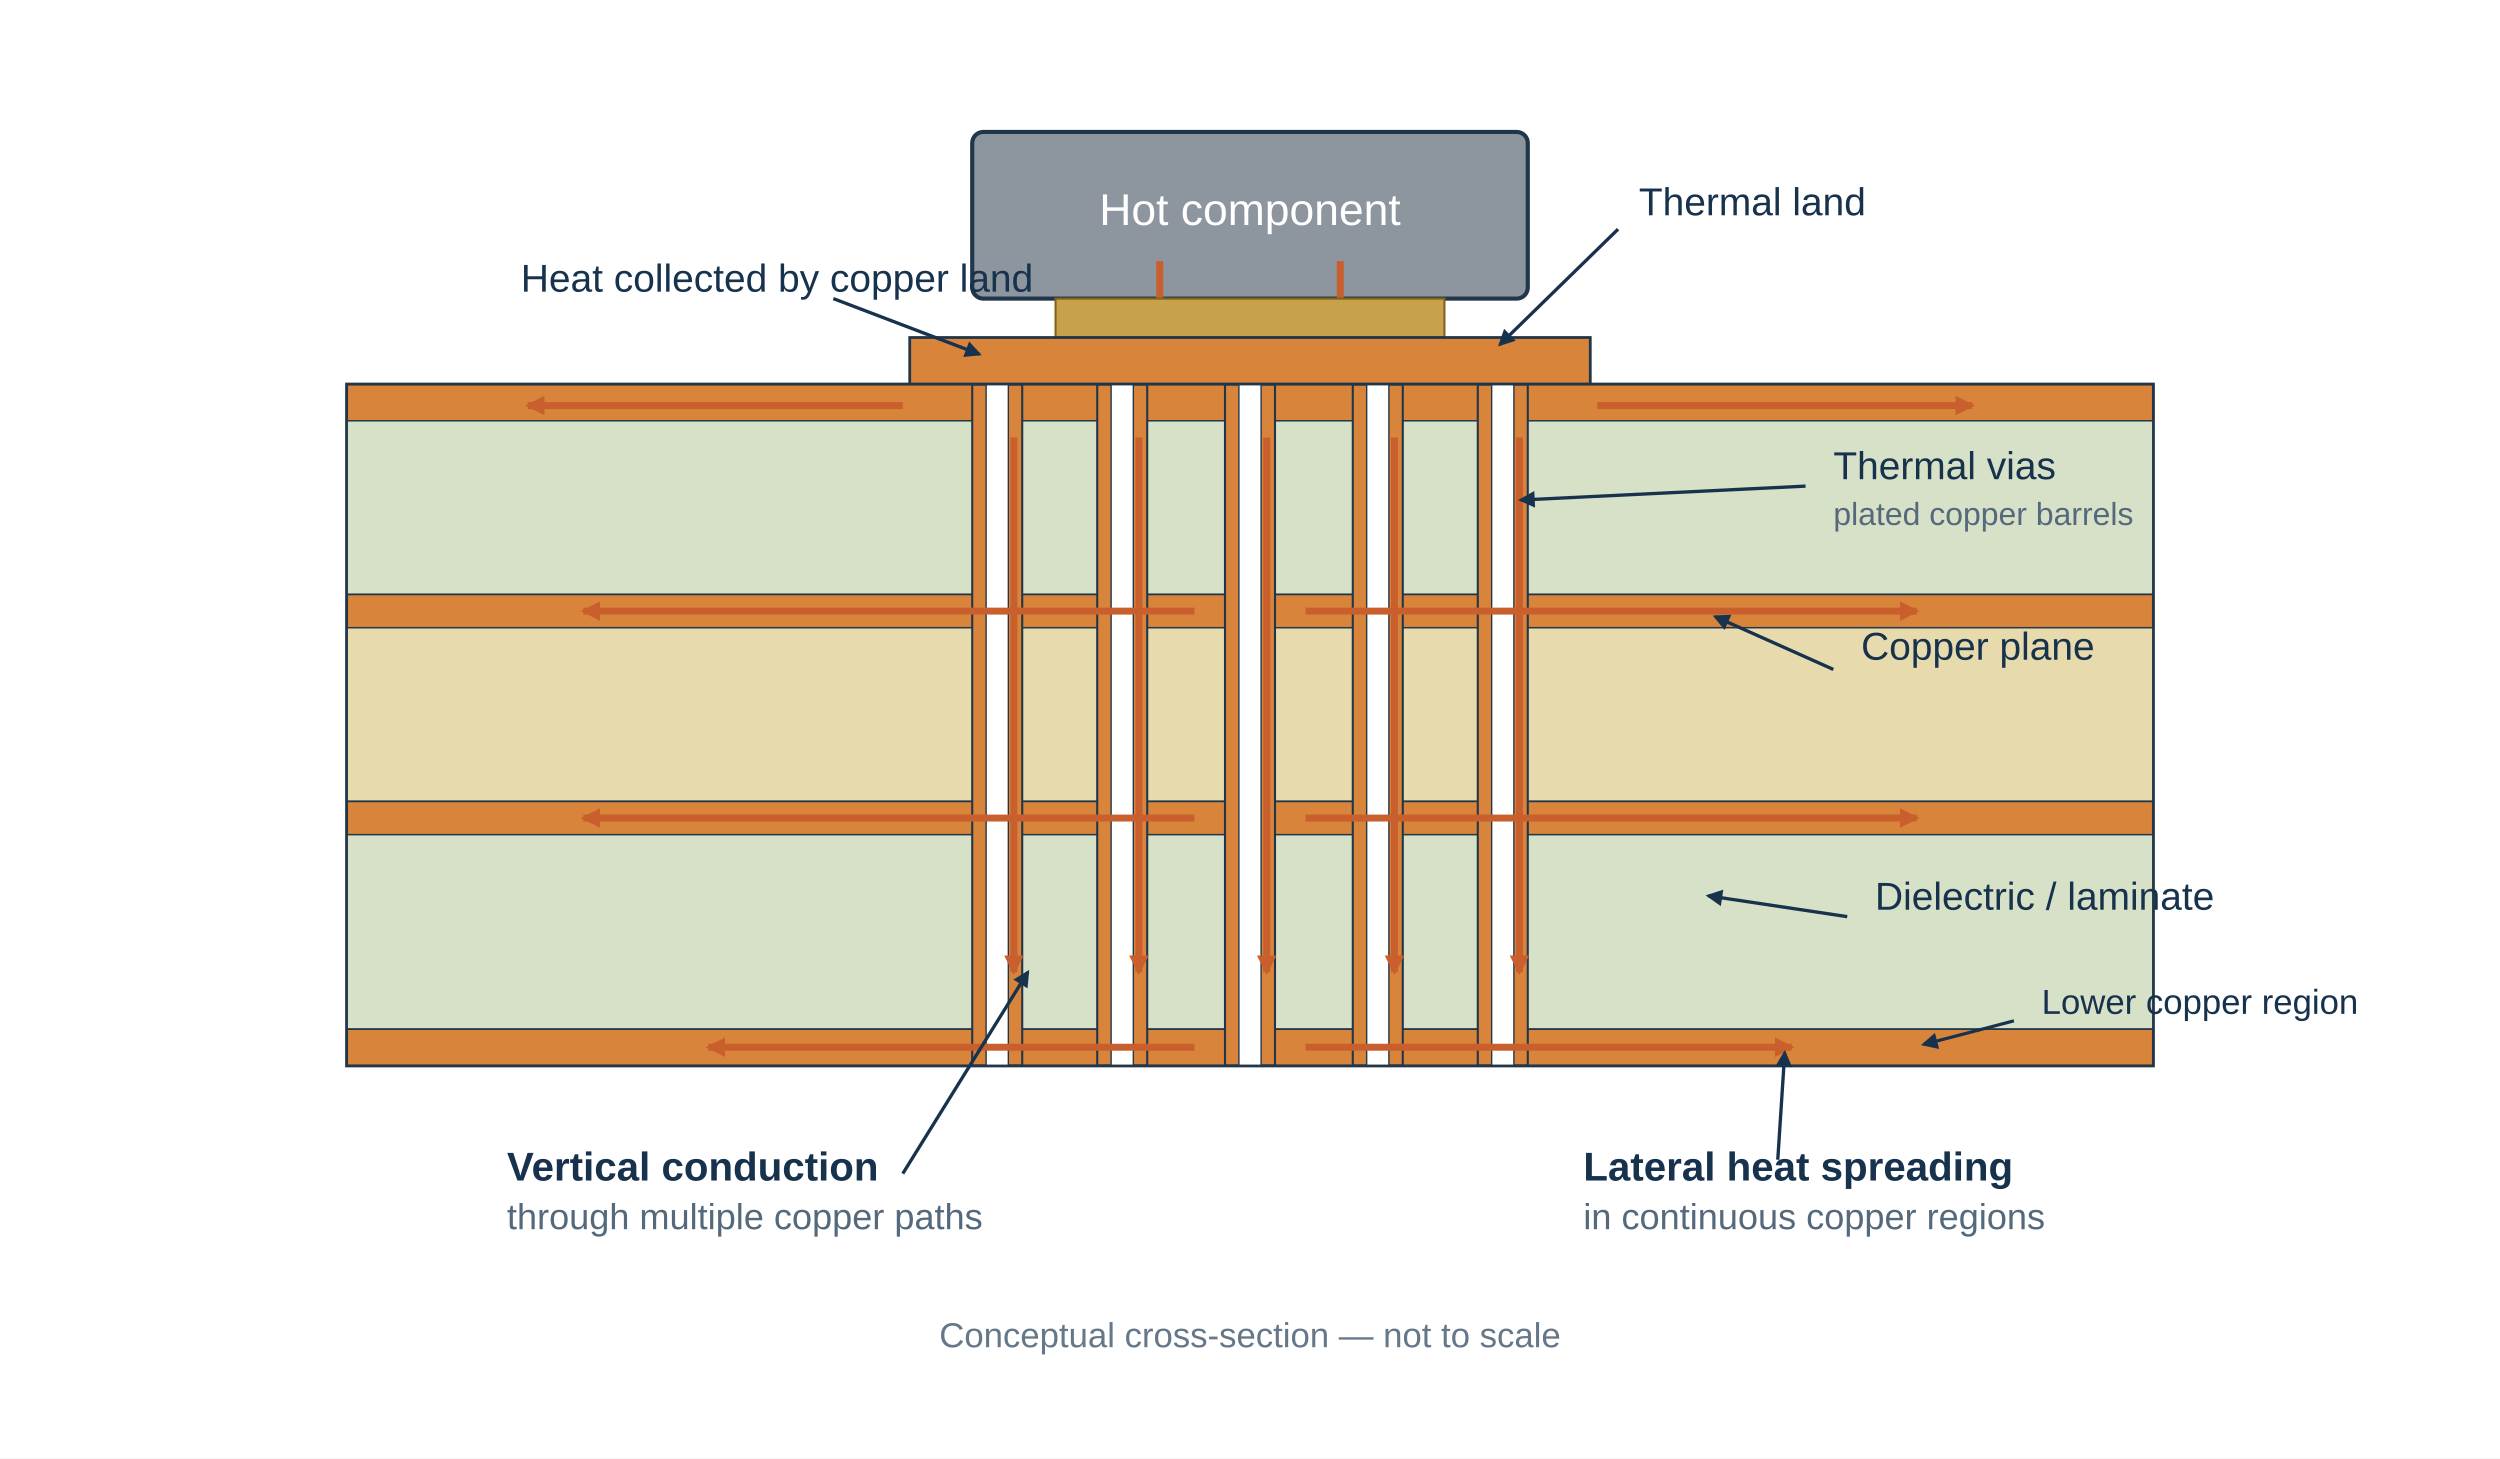
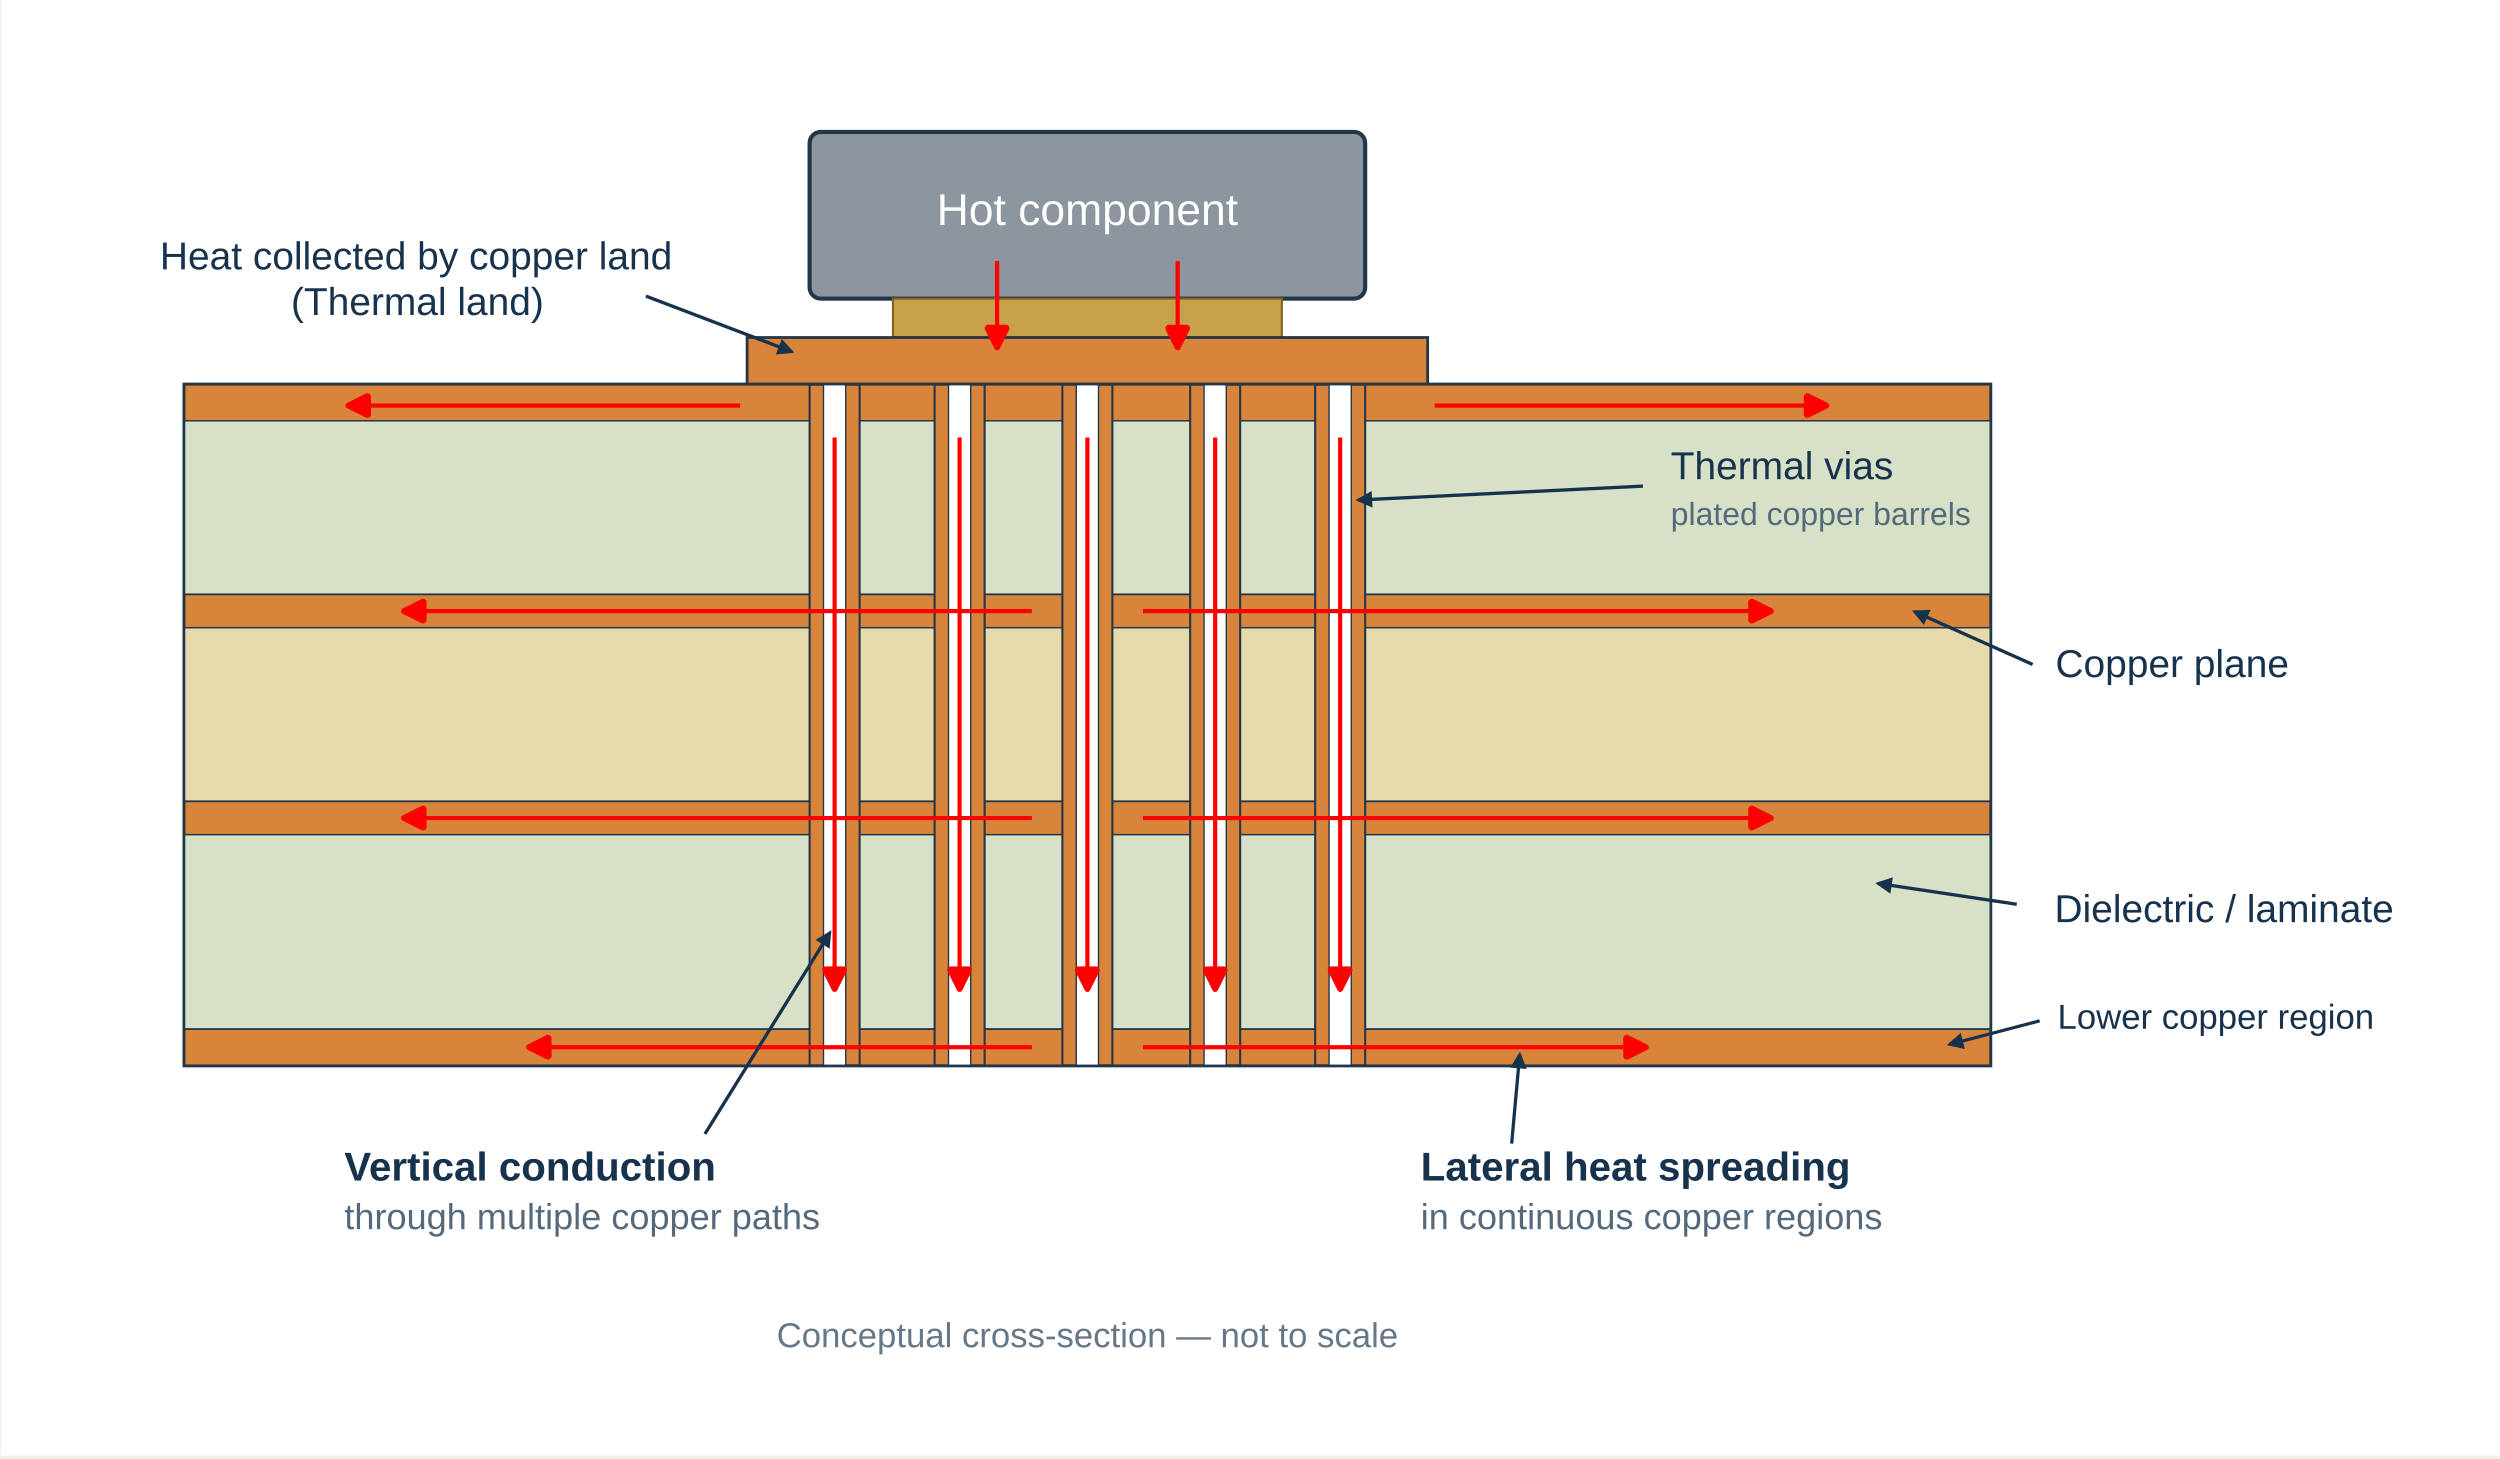
- <svg xmlns="http://www.w3.org/2000/svg" width="1800" height="1050" viewBox="0 0 1800 1050" preserveAspectRatio="xMidYMid meet">
-   <rect x="0" y="0" width="100%" height="100%" fill="#ffffff" />
-   <defs>
+ <svg xmlns="http://www.w3.org/2000/svg" width="1800" height="1050" viewBox="0 0 1800 1050" preserveAspectRatio="xMidYMid" version="1.1" id="svg45">
+   <rect x="0.616" y="-1.974" width="100%" height="100%" fill="#ffffff" id="rect1" />
+   <defs id="defs2">
+     <marker style="overflow:visible" id="RoundedArrow" refX="0" refY="0" orient="auto-start-reverse" markerWidth="1" markerHeight="1" viewBox="0 0 1 1" preserveAspectRatio="xMidYMid">
+       <path transform="scale(0.7)" d="m -0.211,-4.106 6.422,3.211 a 1,1 90 0 1 0,1.789 L -0.211,4.106 A 1.236,1.236 31.717 0 1 -2,3 v -6 a 1.236,1.236 148.283 0 1 1.789,-1.106 z" style="fill:context-stroke;fill-rule:evenodd;stroke:none" id="path8" />
+     </marker>
    <marker id="arrowWarm" markerUnits="userSpaceOnUse" markerWidth="14" markerHeight="14" viewBox="0 0 14 14" refX="12" refY="7" orient="auto">
-       <path d="M0,0 L14,7 L0,14 z" fill="#c85f2c" />
+       <path d="M 0,0 14,7 0,14 Z" fill="#c85f2c" id="path1" />
    </marker>
    <marker id="arrowNavy" markerUnits="userSpaceOnUse" markerWidth="12" markerHeight="12" viewBox="0 0 12 12" refX="10" refY="6" orient="auto">
-       <path d="M0,0 L12,6 L0,12 z" fill="#17324d" />
+       <path d="M 0,0 12,6 0,12 Z" fill="#17324d" id="path2" />
    </marker>
  </defs>
-   <rect x="700" y="95" width="400" height="120" rx="8" fill="#8d969f" stroke="#22364a" stroke-width="3" />
-   <text x="900" y="162" text-anchor="middle" font-family="Arial, sans-serif" font-size="32" fill="#ffffff">Hot component</text>
-   <line x1="835" y1="188" x2="835" y2="238" stroke="#c85f2c" stroke-width="5" marker-end="url(#arrowWarm)" />
-   <line x1="965" y1="188" x2="965" y2="238" stroke="#c85f2c" stroke-width="5" marker-end="url(#arrowWarm)" />
-   <rect x="760" y="215" width="280" height="28" fill="#c7a24a" stroke="#80621e" stroke-width="1.5" />
-   <rect x="655" y="243" width="490" height="34" fill="#d8843b" stroke="#22364a" stroke-width="2" />
-   <rect x="250" y="277" width="1300" height="490" fill="none" stroke="#22364a" stroke-width="3" />
-   <rect x="250" y="277" width="1300" height="26" fill="#d8843b" stroke="#22364a" stroke-width="1.2" />
-   <rect x="250" y="303" width="1300" height="125" fill="#d7e1c7" stroke="#22364a" stroke-width="1" />
-   <rect x="250" y="428" width="1300" height="24" fill="#d8843b" stroke="#22364a" stroke-width="1.2" />
-   <rect x="250" y="452" width="1300" height="125" fill="#e7dbad" stroke="#22364a" stroke-width="1" />
-   <rect x="250" y="577" width="1300" height="24" fill="#d8843b" stroke="#22364a" stroke-width="1.2" />
-   <rect x="250" y="601" width="1300" height="140" fill="#d7e1c7" stroke="#22364a" stroke-width="1" />
-   <rect x="250" y="741" width="1300" height="26" fill="#d8843b" stroke="#22364a" stroke-width="1.2" />
-   <g>
-     <rect x="700" y="277" width="36" height="490" fill="#d8843b" stroke="#22364a" stroke-width="1.5" />
-     <rect x="710" y="277" width="16" height="490" fill="#ffffff" stroke="#22364a" stroke-width="1" />
-     <rect x="790" y="277" width="36" height="490" fill="#d8843b" stroke="#22364a" stroke-width="1.5" />
-     <rect x="800" y="277" width="16" height="490" fill="#ffffff" stroke="#22364a" stroke-width="1" />
-     <rect x="882" y="277" width="36" height="490" fill="#d8843b" stroke="#22364a" stroke-width="1.5" />
-     <rect x="892" y="277" width="16" height="490" fill="#ffffff" stroke="#22364a" stroke-width="1" />
-     <rect x="974" y="277" width="36" height="490" fill="#d8843b" stroke="#22364a" stroke-width="1.5" />
-     <rect x="984" y="277" width="16" height="490" fill="#ffffff" stroke="#22364a" stroke-width="1" />
-     <rect x="1064" y="277" width="36" height="490" fill="#d8843b" stroke="#22364a" stroke-width="1.5" />
-     <rect x="1074" y="277" width="16" height="490" fill="#ffffff" stroke="#22364a" stroke-width="1" />
+   <rect x="582.919" y="95" width="400" height="120" rx="8" fill="#8d969f" stroke="#22364a" stroke-width="3" id="rect2" />
+   <text x="782.919" y="162" text-anchor="middle" font-family="Arial, sans-serif" font-size="32px" fill="#ffffff" id="text2">Hot component</text>
+   <rect x="642.919" y="215" width="280" height="28" fill="#c7a24a" stroke="#80621e" stroke-width="1.5" id="rect3" />
+   <rect x="537.919" y="243" width="490" height="34" fill="#d8843b" stroke="#22364a" stroke-width="2" id="rect4" />
+   <rect x="132.919" y="277" width="1300" height="490" fill="none" stroke="#22364a" stroke-width="3" id="rect5" />
+   <rect x="132.919" y="277" width="1300" height="26" fill="#d8843b" stroke="#22364a" stroke-width="1.2" id="rect6" />
+   <rect x="132.919" y="303" width="1300" height="125" fill="#d7e1c7" stroke="#22364a" stroke-width="1" id="rect7" />
+   <rect x="132.919" y="428" width="1300" height="24" fill="#d8843b" stroke="#22364a" stroke-width="1.2" id="rect8" />
+   <rect x="132.919" y="452" width="1300" height="125" fill="#e7dbad" stroke="#22364a" stroke-width="1" id="rect9" />
+   <rect x="132.919" y="577" width="1300" height="24" fill="#d8843b" stroke="#22364a" stroke-width="1.2" id="rect10" />
+   <rect x="132.919" y="601" width="1300" height="140" fill="#d7e1c7" stroke="#22364a" stroke-width="1" id="rect11" />
+   <rect x="132.919" y="741" width="1300" height="26" fill="#d8843b" stroke="#22364a" stroke-width="1.2" id="rect12" />
+   <g id="g22" transform="translate(-117.0809)">
+     <rect x="700" y="277" width="36" height="490" fill="#d8843b" stroke="#22364a" stroke-width="1.5" id="rect13" />
+     <rect x="710" y="277" width="16" height="490" fill="#ffffff" stroke="#22364a" stroke-width="1" id="rect14" />
+     <rect x="790" y="277" width="36" height="490" fill="#d8843b" stroke="#22364a" stroke-width="1.5" id="rect15" />
+     <rect x="800" y="277" width="16" height="490" fill="#ffffff" stroke="#22364a" stroke-width="1" id="rect16" />
+     <rect x="882" y="277" width="36" height="490" fill="#d8843b" stroke="#22364a" stroke-width="1.5" id="rect17" />
+     <rect x="892" y="277" width="16" height="490" fill="#ffffff" stroke="#22364a" stroke-width="1" id="rect18" />
+     <rect x="974" y="277" width="36" height="490" fill="#d8843b" stroke="#22364a" stroke-width="1.5" id="rect19" />
+     <rect x="984" y="277" width="16" height="490" fill="#ffffff" stroke="#22364a" stroke-width="1" id="rect20" />
+     <rect x="1064" y="277" width="36" height="490" fill="#d8843b" stroke="#22364a" stroke-width="1.5" id="rect21" />
+     <rect x="1074" y="277" width="16" height="490" fill="#ffffff" stroke="#22364a" stroke-width="1" id="rect22" />
  </g>
-   <line x1="730" y1="315" x2="730" y2="700" stroke="#c85f2c" stroke-width="5" marker-end="url(#arrowWarm)" />
-   <line x1="820" y1="315" x2="820" y2="700" stroke="#c85f2c" stroke-width="5" marker-end="url(#arrowWarm)" />
-   <line x1="912" y1="315" x2="912" y2="700" stroke="#c85f2c" stroke-width="5" marker-end="url(#arrowWarm)" />
-   <line x1="1004" y1="315" x2="1004" y2="700" stroke="#c85f2c" stroke-width="5" marker-end="url(#arrowWarm)" />
-   <line x1="1094" y1="315" x2="1094" y2="700" stroke="#c85f2c" stroke-width="5" marker-end="url(#arrowWarm)" />
-   <line x1="650" y1="292" x2="380" y2="292" stroke="#c85f2c" stroke-width="5" marker-end="url(#arrowWarm)" />
-   <line x1="1150" y1="292" x2="1420" y2="292" stroke="#c85f2c" stroke-width="5" marker-end="url(#arrowWarm)" />
-   <line x1="860" y1="440" x2="420" y2="440" stroke="#c85f2c" stroke-width="5" marker-end="url(#arrowWarm)" />
-   <line x1="940" y1="440" x2="1380" y2="440" stroke="#c85f2c" stroke-width="5" marker-end="url(#arrowWarm)" />
-   <line x1="860" y1="589" x2="420" y2="589" stroke="#c85f2c" stroke-width="5" marker-end="url(#arrowWarm)" />
-   <line x1="940" y1="589" x2="1380" y2="589" stroke="#c85f2c" stroke-width="5" marker-end="url(#arrowWarm)" />
-   <line x1="860" y1="754" x2="510" y2="754" stroke="#c85f2c" stroke-width="5" marker-end="url(#arrowWarm)" />
-   <line x1="940" y1="754" x2="1290" y2="754" stroke="#c85f2c" stroke-width="5" marker-end="url(#arrowWarm)" />
-   <text x="1180" y="155" font-family="Arial, sans-serif" font-size="28" fill="#17324d">
-     Thermal land
+   <line x1="600.919" y1="315" x2="600.919" y2="700" stroke="#c85f2c" stroke-width="5" marker-end="url(#arrowWarm)" id="line22" style="fill:#ff0000;fill-opacity:1;stroke:#ff0000;stroke-width:3;stroke-dasharray:none;stroke-opacity:1;marker-end:url(#RoundedArrow)" />
+   <line x1="690.919" y1="315" x2="690.919" y2="700" stroke="#c85f2c" stroke-width="5" marker-end="url(#arrowWarm)" id="line23" style="fill:#ff0000;fill-opacity:1;stroke:#ff0000;stroke-width:3;stroke-dasharray:none;stroke-opacity:1;marker-end:url(#RoundedArrow)" />
+   <line x1="782.919" y1="315" x2="782.919" y2="700" stroke="#c85f2c" stroke-width="5" marker-end="url(#arrowWarm)" id="line24" style="fill:#ff0000;fill-opacity:1;stroke:#ff0000;stroke-width:3;stroke-dasharray:none;stroke-opacity:1;marker-end:url(#RoundedArrow)" />
+   <line x1="874.919" y1="315" x2="874.919" y2="700" stroke="#c85f2c" stroke-width="5" marker-end="url(#arrowWarm)" id="line25" style="fill:#ff0000;fill-opacity:1;stroke:#ff0000;stroke-width:3;stroke-dasharray:none;stroke-opacity:1;marker-end:url(#RoundedArrow)" />
+   <line x1="964.919" y1="315" x2="964.919" y2="700" stroke="#c85f2c" stroke-width="5" marker-end="url(#arrowWarm)" id="line26" style="fill:#ff0000;fill-opacity:1;stroke:#ff0000;stroke-width:3;stroke-dasharray:none;stroke-opacity:1;marker-end:url(#RoundedArrow)" />
+   <line x1="532.919" y1="292" x2="262.919" y2="292" stroke="#c85f2c" stroke-width="5" marker-end="url(#arrowWarm)" id="line27" style="fill:#ff0000;fill-opacity:1;stroke:#ff0000;stroke-width:3;stroke-dasharray:none;stroke-opacity:1;marker-end:url(#RoundedArrow)" />
+   <line x1="1032.919" y1="292" x2="1302.919" y2="292" stroke="#c85f2c" stroke-width="5" marker-end="url(#arrowWarm)" id="line28" style="fill:#ff0000;fill-opacity:1;stroke:#ff0000;stroke-width:3;stroke-dasharray:none;stroke-opacity:1;marker-end:url(#RoundedArrow)" />
+   <line x1="742.919" y1="440" x2="302.919" y2="440" stroke="#c85f2c" stroke-width="5" marker-end="url(#arrowWarm)" id="line29" style="fill:#ff0000;fill-opacity:1;stroke:#ff0000;stroke-width:3;stroke-dasharray:none;stroke-opacity:1;marker-end:url(#RoundedArrow)" />
+   <line x1="822.919" y1="440" x2="1262.919" y2="440" stroke="#c85f2c" stroke-width="5" marker-end="url(#arrowWarm)" id="line30" style="fill:#ff0000;fill-opacity:1;stroke:#ff0000;stroke-width:3;stroke-dasharray:none;stroke-opacity:1;marker-end:url(#RoundedArrow)" />
+   <line x1="742.919" y1="589" x2="302.919" y2="589" stroke="#c85f2c" stroke-width="5" marker-end="url(#arrowWarm)" id="line31" style="fill:#ff0000;fill-opacity:1;stroke:#ff0000;stroke-width:3;stroke-dasharray:none;stroke-opacity:1;marker-end:url(#RoundedArrow)" />
+   <line x1="822.919" y1="589" x2="1262.919" y2="589" stroke="#c85f2c" stroke-width="5" marker-end="url(#arrowWarm)" id="line32" style="fill:#ff0000;fill-opacity:1;stroke:#ff0000;stroke-width:3;stroke-dasharray:none;stroke-opacity:1;marker-end:url(#RoundedArrow)" />
+   <line x1="742.919" y1="754" x2="392.919" y2="754" stroke="#c85f2c" stroke-width="5" marker-end="url(#arrowWarm)" id="line33" style="fill:#ff0000;fill-opacity:1;stroke:#ff0000;stroke-width:3;stroke-dasharray:none;stroke-opacity:1;marker-end:url(#RoundedArrow)" />
+   <line x1="822.919" y1="754" x2="1172.919" y2="754" stroke="#c85f2c" stroke-width="5" marker-end="url(#arrowWarm)" id="line34" style="fill:#ff0000;fill-opacity:1;stroke:#ff0000;stroke-width:3;stroke-dasharray:none;stroke-opacity:1;marker-end:url(#RoundedArrow)" />
+   <text x="209.503" y="226.808" font-family="Arial, sans-serif" font-size="28px" fill="#17324d" id="text34">
+     <tspan id="tspan46" x="209.503" y="226.808">(Thermal land)</tspan>
  </text>
-   <line x1="1165" y1="165" x2="1080" y2="248" stroke="#17324d" stroke-width="2.4" marker-end="url(#arrowNavy)" />
-   <text x="1320" y="345" font-family="Arial, sans-serif" font-size="28" fill="#17324d">
-     Thermal vias
-   </text>
-   <text x="1320" y="378" font-family="Arial, sans-serif" font-size="23" fill="#55697c">
-     plated copper barrels
-   </text>
-   <line x1="1300" y1="350" x2="1095" y2="360" stroke="#17324d" stroke-width="2.4" marker-end="url(#arrowNavy)" />
-   <text x="1340" y="475" font-family="Arial, sans-serif" font-size="28" fill="#17324d">
-     Copper plane
-   </text>
-   <line x1="1320" y1="482" x2="1235" y2="444" stroke="#17324d" stroke-width="2.4" marker-end="url(#arrowNavy)" />
-   <text x="1350" y="655" font-family="Arial, sans-serif" font-size="28" fill="#17324d">
-     Dielectric / laminate
-   </text>
-   <line x1="1330" y1="660" x2="1230" y2="645" stroke="#17324d" stroke-width="2.4" marker-end="url(#arrowNavy)" />
-   <text x="375" y="210" font-family="Arial, sans-serif" font-size="28" fill="#17324d">
-     Heat collected by copper land
-   </text>
-   <line x1="600" y1="215" x2="705" y2="255" stroke="#17324d" stroke-width="2.4" marker-end="url(#arrowNavy)" />
-   <text x="365" y="850" font-family="Arial, sans-serif" font-size="29" font-weight="700" fill="#17324d">
-     Vertical conduction
-   </text>
-   <text x="365" y="885" font-family="Arial, sans-serif" font-size="26" fill="#55697c">
-     through multiple copper paths
-   </text>
-   <line x1="650" y1="845" x2="740" y2="700" stroke="#17324d" stroke-width="2.4" marker-end="url(#arrowNavy)" />
-   <text x="1140" y="850" font-family="Arial, sans-serif" font-size="29" font-weight="700" fill="#17324d">
-     Lateral heat spreading
-   </text>
-   <text x="1140" y="885" font-family="Arial, sans-serif" font-size="26" fill="#55697c">
-     in continuous copper regions
-   </text>
-   <line x1="1280" y1="835" x2="1285" y2="758" stroke="#17324d" stroke-width="2.4" marker-end="url(#arrowNavy)" />
-   <text x="1470" y="730" font-family="Arial, sans-serif" font-size="25" fill="#17324d">
-     Lower copper region
-   </text>
-   <line x1="1450" y1="735" x2="1385" y2="752" stroke="#17324d" stroke-width="2.3" marker-end="url(#arrowNavy)" />
-   <text x="900" y="970" text-anchor="middle" font-family="Arial, sans-serif" font-size="25" fill="#667788">
-     Conceptual cross-section — not to scale
-   </text>
+   <text x="1202.919" y="345" font-family="Arial, sans-serif" font-size="28px" fill="#17324d" id="text35">Thermal vias</text>
+   <text x="1202.919" y="378" font-family="Arial, sans-serif" font-size="23px" fill="#55697c" id="text36">plated copper barrels</text>
+   <line x1="1182.919" y1="350" x2="977.919" y2="360" stroke="#17324d" stroke-width="2.4" marker-end="url(#arrowNavy)" id="line36" />
+   <text x="1479.925" y="487.493" font-family="Arial, sans-serif" font-size="28px" fill="#17324d" id="text37">Copper plane</text>
+   <line x1="1463.495" y1="478.43" x2="1378.495" y2="440.43" stroke="#17324d" stroke-width="2.4" marker-end="url(#arrowNavy)" id="line37" />
+   <text x="1479.217" y="663.924" font-family="Arial, sans-serif" font-size="28px" fill="#17324d" id="text38">Dielectric / laminate</text>
+   <line x1="1452.078" y1="651.076" x2="1352.078" y2="636.076" stroke="#17324d" stroke-width="2.4" marker-end="url(#arrowNavy)" id="line38" />
+   <text x="115.138" y="193.937" font-family="Arial, sans-serif" font-size="28px" fill="#17324d" id="text39">Heat collected by copper land</text>
+   <line x1="465.071" y1="213.215" x2="570.071" y2="253.215" stroke="#17324d" stroke-width="2.4" marker-end="url(#arrowNavy)" id="line39" />
+   <text x="247.919" y="850" font-family="Arial, sans-serif" font-size="29px" font-weight="700" fill="#17324d" id="text40">Vertical conduction</text>
+   <text x="247.919" y="885" font-family="Arial, sans-serif" font-size="26px" fill="#55697c" id="text41">through multiple copper paths</text>
+   <line x1="507.533" y1="816.444" x2="597.533" y2="671.444" stroke="#17324d" stroke-width="2.4" marker-end="url(#arrowNavy)" id="line41" />
+   <text x="1022.919" y="850" font-family="Arial, sans-serif" font-size="29px" font-weight="700" fill="#17324d" id="text42">Lateral heat spreading</text>
+   <text x="1022.919" y="885" font-family="Arial, sans-serif" font-size="26px" fill="#55697c" id="text43">in continuous copper regions</text>
+   <line x1="1088.386" y1="823.368" x2="1094.196" y2="759.216" stroke="#17324d" stroke-width="2.361" marker-end="url(#arrowNavy)" id="line43" />
+   <text x="1481.422" y="740.709" font-family="Arial, sans-serif" font-size="25px" fill="#17324d" id="text44">Lower copper region</text>
+   <line x1="1468.561" y1="735" x2="1403.561" y2="752" stroke="#17324d" stroke-width="2.3" marker-end="url(#arrowNavy)" id="line44" />
+   <text x="782.919" y="970" text-anchor="middle" font-family="Arial, sans-serif" font-size="25px" fill="#667788" id="text45">Conceptual cross-section — not to scale</text>
+   <line x1="717.919" y1="188" x2="717.919" y2="238" stroke="#c85f2c" stroke-width="5" marker-end="url(#arrowWarm)" id="line2" style="fill:#ff0000;fill-opacity:1;stroke:#ff0000;stroke-width:3;stroke-dasharray:none;stroke-opacity:1;marker-end:url(#RoundedArrow)" />
+   <line x1="847.919" y1="188" x2="847.919" y2="238" stroke="#c85f2c" stroke-width="5" marker-end="url(#arrowWarm)" id="line3" style="fill:#ff0000;fill-opacity:1;stroke:#ff0000;stroke-width:3;stroke-dasharray:none;stroke-opacity:1;marker-end:url(#RoundedArrow)" />
</svg>
